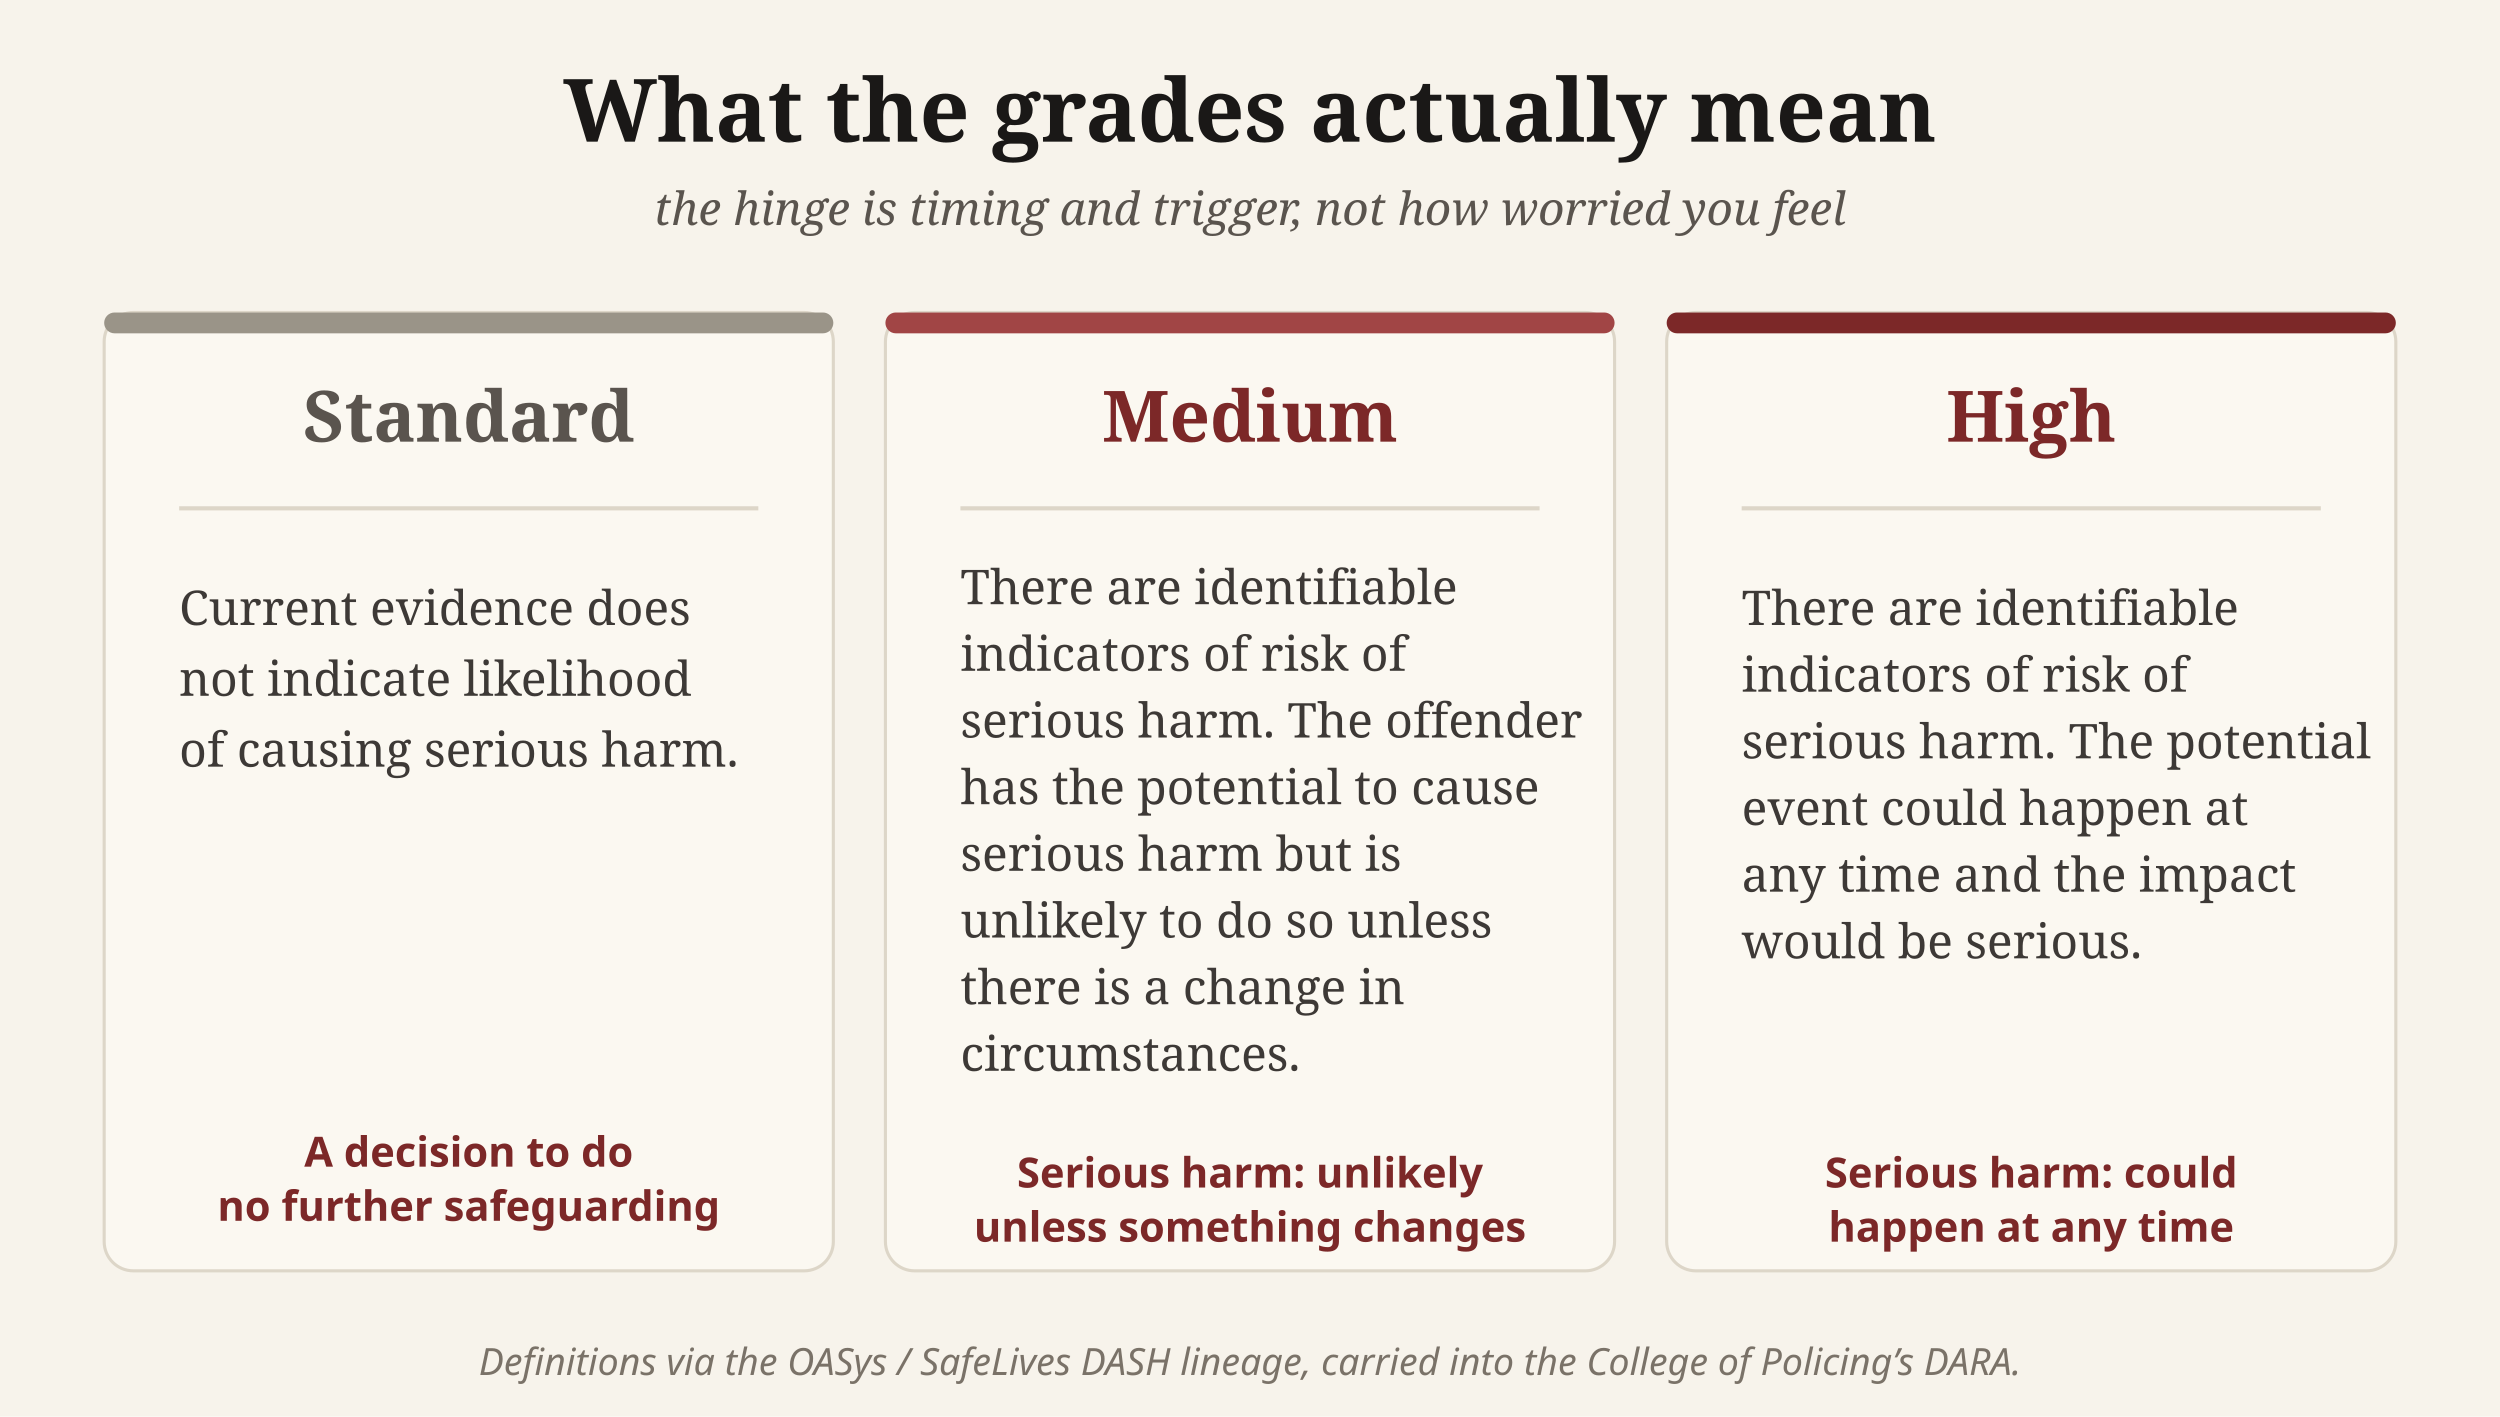
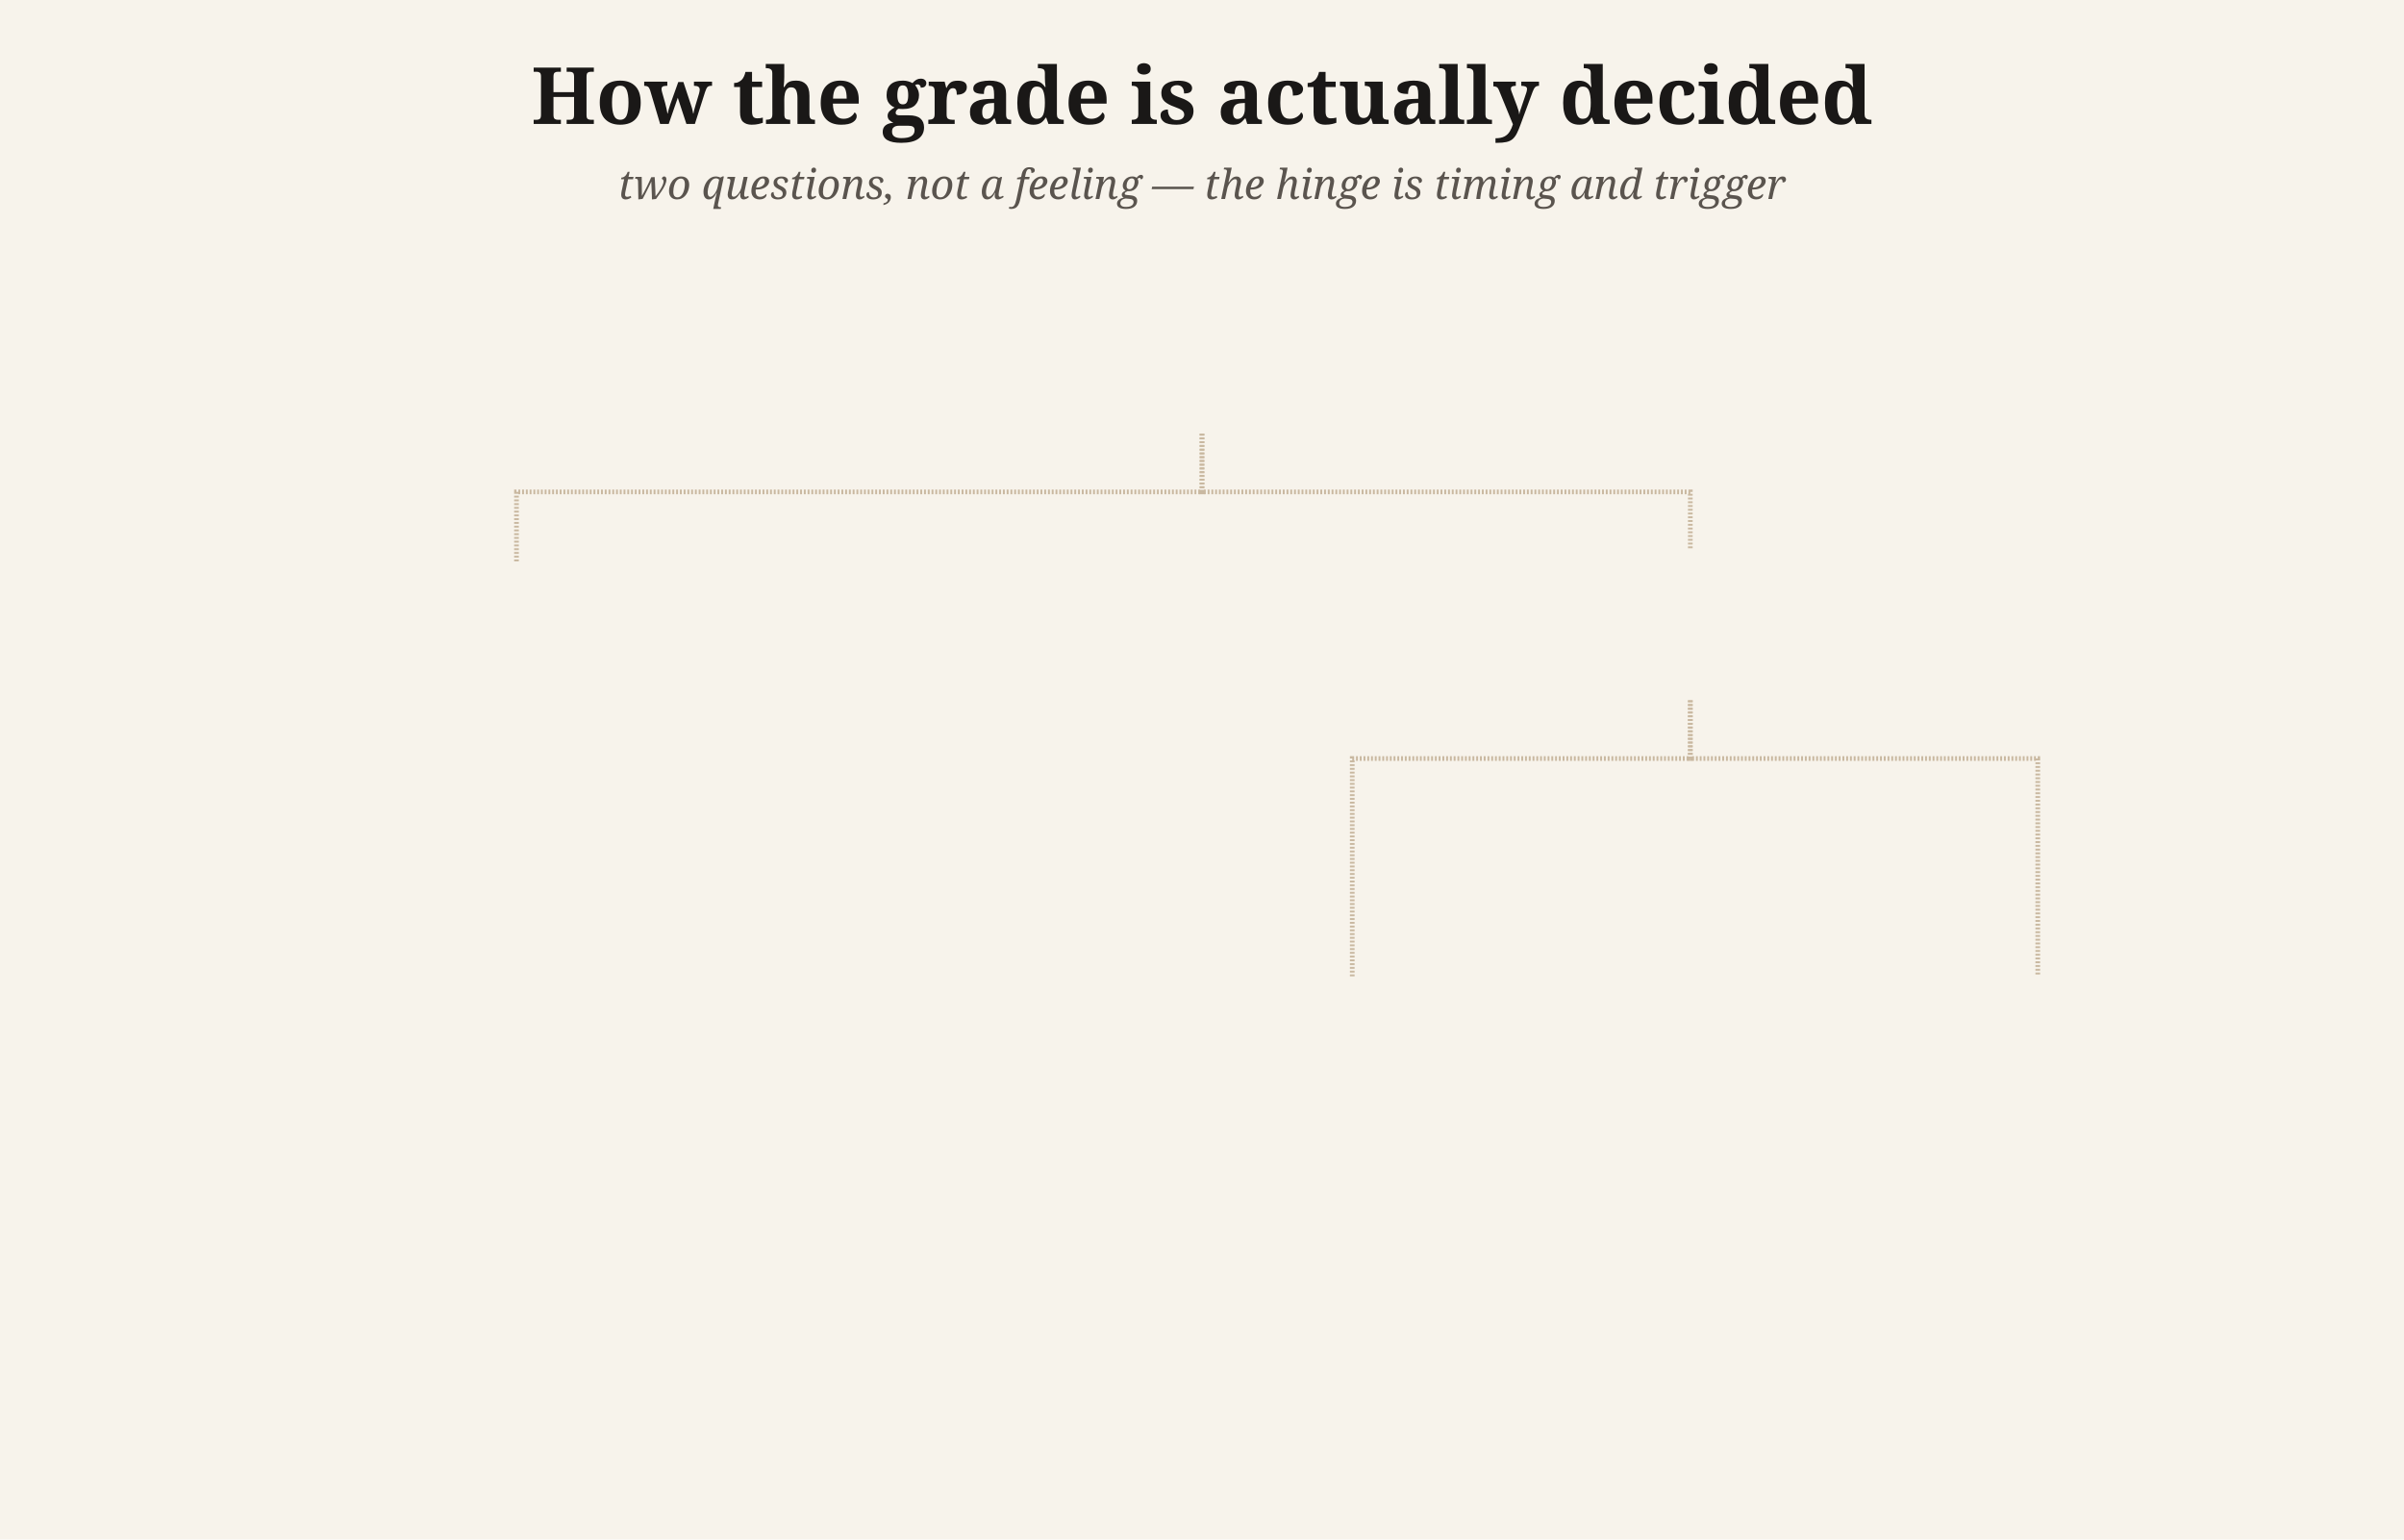
- <svg xmlns="http://www.w3.org/2000/svg" viewBox="0 0 1200 680" width="1200" height="680" role="img" aria-label="The three domestic abuse risk grades and their definitions. Standard: current evidence does not indicate likelihood of causing serious harm. Medium: there are identifiable indicators of risk of serious harm; the offender has the potential to cause serious harm but is unlikely to do so unless there is a change in circumstances. High: there are identifiable indicators of risk of serious harm; the potential event could happen at any time and the impact would be serious.">
-   <rect width="1200" height="680" fill="#f7f3eb" />
-   <text x="600" y="68" fill="#1a1817" font-family="Fraunces, Georgia, serif" font-size="42" font-weight="600" text-anchor="middle">What the grades actually mean</text>
-   <text x="600" y="108" fill="#5a544e" font-family="'Source Serif 4', Georgia, serif" font-size="22" font-style="italic" text-anchor="middle">the hinge is timing and trigger, not how worried you feel</text>
-   <rect x="50" y="150" width="350" height="460" rx="14" fill="#fbf8f1" stroke="#ddd6c8" stroke-width="1.5" />
-   <rect x="50" y="150" width="350" height="10" rx="5" fill="#9a9488" />
-   <text x="225" y="212" fill="#5a544e" font-family="Fraunces, Georgia, serif" font-size="34" font-weight="600" text-anchor="middle">Standard</text>
-   <line x1="86" y1="244" x2="364" y2="244" stroke="#ddd6c8" stroke-width="2" />
-   <g font-family="'Source Serif 4', Georgia, serif" font-size="23" fill="#3d3936">
-     <text x="86" y="300">Current evidence does</text>
-     <text x="86" y="334">not indicate likelihood</text>
-     <text x="86" y="368">of causing serious harm.</text>
+ <svg xmlns="http://www.w3.org/2000/svg" viewBox="0 0 1280 820" width="1280" height="820" role="img" aria-label="How the three domestic abuse risk grades are actually decided, shown as two questions. First question: are there identifiable indicators of risk of serious harm? If no, the grade is Standard — current evidence does not indicate a likelihood of serious harm, a decision to do no further safeguarding. If yes, a second question: could serious harm happen at any time? If no — only if circumstances change — the grade is Medium: indicators are present but serious harm is unlikely unless circumstances change; act now with a referral, follow-up or marker. If yes, the grade is High: indicators are present and serious harm could happen at any time; immediate active safeguarding. Definitions via the OASys and SafeLives DASH lineage, carried into the College of Policing's DARA.">
+   <defs>
+     <style>
+       .fig { font-family: 'DM Sans', system-ui, sans-serif; }
+       .serif { font-family: Fraunces, Georgia, serif; }
+       .bodyserif { font-family: 'Source Serif 4', Georgia, serif; }
+       .fade { opacity: 0; animation: fade .7s ease forwards; }
+       .draw { stroke-dasharray: 1; stroke-dashoffset: 1; animation: draw .8s ease forwards; }
+       .rise { opacity: 0; transform: translateY(14px); animation: rise .7s cubic-bezier(.2,.7,.3,1) forwards; }
+       @keyframes fade { to { opacity: 1; } }
+       @keyframes draw { to { stroke-dashoffset: 0; } }
+       @keyframes rise { to { opacity: 1; transform: translateY(0); } }
+       @keyframes hinge {
+         0%,100% { opacity: .0; }
+         50% { opacity: .55; }
+       }
+       .hingeglow { animation: hinge 2.8s ease-in-out infinite; animation-delay: 2.6s; }
+       @media (prefers-reduced-motion: reduce) {
+         .fade,.draw,.rise { opacity: 1 !important; transform: none !important; stroke-dashoffset: 0 !important; animation: none !important; }
+         .hingeglow { animation: none; opacity: .4; }
+       }
+     </style>
+   </defs>
+   <rect width="1280" height="820" fill="#f7f3eb" />
+   <text x="640" y="66" class="serif" fill="#1a1817" font-size="42" font-weight="600" text-anchor="middle">How the grade is actually decided</text>
+   <text x="640" y="106" class="bodyserif" fill="#5a544e" font-size="22" font-style="italic" text-anchor="middle">two questions, not a feeling — the hinge is timing and trigger</text>
+   <path class="draw" style="animation-delay:.7s" d="M640 230 V262 H275 V300" fill="none" stroke="#c9b8a0" stroke-width="2.5" pathLength="1" />
+   <path class="draw" style="animation-delay:.7s" d="M640 230 V262 H900 V292" fill="none" stroke="#c9b8a0" stroke-width="2.5" pathLength="1" />
+   <path class="draw" style="animation-delay:2.1s" d="M900 372 V404 H720 V520" fill="none" stroke="#c9b8a0" stroke-width="2.5" pathLength="1" />
+   <path class="draw" style="animation-delay:2.1s" d="M900 372 V404 H1085 V520" fill="none" stroke="#c9b8a0" stroke-width="2.5" pathLength="1" />
+   <g class="fade fig" style="animation-delay:1.3s" font-size="17" font-weight="600" text-anchor="middle">
+     <rect x="392" y="243" width="52" height="30" rx="15" fill="#efe7d7" />
+     <text x="418" y="264" fill="#5a544e">No</text>
+     <rect x="770" y="243" width="56" height="30" rx="15" fill="#efe7d7" />
+     <text x="798" y="264" fill="#7c2828">Yes</text>
  </g>
-   <text x="225" y="560" fill="#7c2828" font-family="'DM Sans', system-ui, sans-serif" font-size="20" font-weight="600" text-anchor="middle">A decision to do</text>
-   <text x="225" y="586" fill="#7c2828" font-family="'DM Sans', system-ui, sans-serif" font-size="20" font-weight="600" text-anchor="middle">no further safeguarding</text>
-   <rect x="425" y="150" width="350" height="460" rx="14" fill="#fbf8f1" stroke="#ddd6c8" stroke-width="1.5" />
-   <rect x="425" y="150" width="350" height="10" rx="5" fill="#a14545" />
-   <text x="600" y="212" fill="#7c2828" font-family="Fraunces, Georgia, serif" font-size="34" font-weight="600" text-anchor="middle">Medium</text>
-   <line x1="461" y1="244" x2="739" y2="244" stroke="#ddd6c8" stroke-width="2" />
-   <g font-family="'Source Serif 4', Georgia, serif" font-size="23" fill="#3d3936">
-     <text x="461" y="290">There are identifiable</text>
-     <text x="461" y="322">indicators of risk of</text>
-     <text x="461" y="354">serious harm. The offender</text>
-     <text x="461" y="386">has the potential to cause</text>
-     <text x="461" y="418">serious harm but is</text>
-     <text x="461" y="450">unlikely to do so unless</text>
-     <text x="461" y="482">there is a change in</text>
-     <text x="461" y="514">circumstances.</text>
+   <g class="fade fig" style="animation-delay:2.7s" font-size="17" font-weight="600" text-anchor="middle">
+     <rect x="694" y="385" width="52" height="30" rx="15" fill="#efe7d7" />
+     <text x="720" y="406" fill="#a14545">No</text>
+     <rect x="1059" y="385" width="56" height="30" rx="15" fill="#efe7d7" />
+     <text x="1087" y="406" fill="#7c2828">Yes</text>
  </g>
-   <text x="600" y="570" fill="#7c2828" font-family="'DM Sans', system-ui, sans-serif" font-size="20" font-weight="600" text-anchor="middle">Serious harm: unlikely</text>
-   <text x="600" y="596" fill="#7c2828" font-family="'DM Sans', system-ui, sans-serif" font-size="20" font-weight="600" text-anchor="middle">unless something changes</text>
-   <rect x="800" y="150" width="350" height="460" rx="14" fill="#fbf8f1" stroke="#ddd6c8" stroke-width="1.5" />
-   <rect x="800" y="150" width="350" height="10" rx="5" fill="#7c2828" />
-   <text x="975" y="212" fill="#7c2828" font-family="Fraunces, Georgia, serif" font-size="34" font-weight="600" text-anchor="middle">High</text>
-   <line x1="836" y1="244" x2="1114" y2="244" stroke="#ddd6c8" stroke-width="2" />
-   <g font-family="'Source Serif 4', Georgia, serif" font-size="23" fill="#3d3936">
-     <text x="836" y="300">There are identifiable</text>
-     <text x="836" y="332">indicators of risk of</text>
-     <text x="836" y="364">serious harm. The potential</text>
-     <text x="836" y="396">event could happen at</text>
-     <text x="836" y="428">any time and the impact</text>
-     <text x="836" y="460">would be serious.</text>
+   <text x="720" y="446" class="fade bodyserif" style="animation-delay:2.7s" font-size="16" font-style="italic" fill="#7a7268" text-anchor="middle">only if circumstances change</text>
+   <g class="fade" style="animation-delay:0s">
+     <rect x="280" y="152" width="720" height="78" rx="39" fill="#fbf8f1" stroke="#a14545" stroke-width="2.5" />
+     <text x="640" y="188" class="fig" fill="#3d3936" font-size="24" font-weight="600" text-anchor="middle">Are there identifiable indicators of</text>
+     <text x="640" y="216" class="fig" fill="#3d3936" font-size="24" font-weight="600" text-anchor="middle">risk of serious harm?</text>
  </g>
-   <text x="975" y="570" fill="#7c2828" font-family="'DM Sans', system-ui, sans-serif" font-size="20" font-weight="600" text-anchor="middle">Serious harm: could</text>
-   <text x="975" y="596" fill="#7c2828" font-family="'DM Sans', system-ui, sans-serif" font-size="20" font-weight="600" text-anchor="middle">happen at any time</text>
-   <text x="600" y="660" fill="#7a7268" font-family="'DM Sans', system-ui, sans-serif" font-size="18" font-style="italic" text-anchor="middle">Definitions via the OASys / SafeLives DASH lineage, carried into the College of Policing’s DARA.</text>
+   <g class="fade" style="animation-delay:1.9s">
+     <rect class="hingeglow" x="629" y="286" width="542" height="86" rx="43" fill="none" stroke="#7c2828" stroke-width="9" />
+     <rect x="635" y="292" width="530" height="74" rx="37" fill="#fbf8f1" stroke="#7c2828" stroke-width="2.5" />
+     <text x="900" y="326" class="fig" fill="#3d3936" font-size="23" font-weight="600" text-anchor="middle">Could serious harm happen</text>
+     <text x="900" y="354" class="fig" fill="#3d3936" font-size="23" font-weight="600" text-anchor="middle">at <tspan font-style="italic" fill="#7c2828">any time</tspan>?</text>
+     <text x="900" y="270" class="fig" fill="#7c2828" font-size="15" font-weight="600" letter-spacing="3" text-anchor="middle">THE HINGE</text>
+   </g>
+   <g class="rise" style="animation-delay:1.3s">
+     <rect x="100" y="300" width="350" height="238" rx="14" fill="#fbf8f1" stroke="#ddd6c8" stroke-width="1.5" />
+     <rect x="100" y="300" width="350" height="11" rx="5.5" fill="#9a9488" />
+     <text x="128" y="356" class="serif" fill="#5a544e" font-size="32" font-weight="600">Standard</text>
+     <g class="bodyserif" fill="#3d3936" font-size="19">
+       <text x="128" y="404">No indicators of a likelihood</text>
+       <text x="128" y="430">of serious harm.</text>
+     </g>
+     <line x1="128" y1="458" x2="422" y2="458" stroke="#e6ddcc" stroke-width="1.5" />
+     <text x="128" y="492" class="fig" fill="#7a7268" font-size="16" font-weight="600">A decision to do</text>
+     <text x="128" y="514" class="fig" fill="#7a7268" font-size="16" font-weight="600">no further safeguarding.</text>
+   </g>
+   <text x="275" y="600" class="fade bodyserif" style="animation-delay:1.6s" font-size="18" font-style="italic" fill="#8a8175" text-anchor="middle">The grade we avoid — and the one</text>
+   <text x="275" y="624" class="fade bodyserif" style="animation-delay:1.6s" font-size="18" font-style="italic" fill="#8a8175" text-anchor="middle">that gives the others their weight.</text>
+   <g class="rise" style="animation-delay:2.6s">
+     <rect x="545" y="520" width="350" height="252" rx="14" fill="#fbf8f1" stroke="#e2c4c4" stroke-width="1.5" />
+     <rect x="545" y="520" width="350" height="11" rx="5.5" fill="#a14545" />
+     <text x="573" y="576" class="serif" fill="#a14545" font-size="32" font-weight="600">Medium</text>
+     <g class="bodyserif" fill="#3d3936" font-size="19">
+       <text x="573" y="622">Indicators are present — but</text>
+       <text x="573" y="648">serious harm is unlikely unless</text>
+       <text x="573" y="674">circumstances change.</text>
+     </g>
+     <line x1="573" y1="700" x2="867" y2="700" stroke="#e6ddcc" stroke-width="1.5" />
+     <text x="573" y="734" class="fig" fill="#a14545" font-size="16" font-weight="600">Act now: a referral,</text>
+     <text x="573" y="756" class="fig" fill="#a14545" font-size="16" font-weight="600">a follow-up, a marker.</text>
+   </g>
+   <g class="rise" style="animation-delay:2.6s">
+     <rect x="910" y="520" width="350" height="252" rx="14" fill="#fbf8f1" stroke="#d9a9a9" stroke-width="1.5" />
+     <rect x="910" y="520" width="350" height="11" rx="5.5" fill="#7c2828" />
+     <text x="938" y="576" class="serif" fill="#7c2828" font-size="32" font-weight="600">High</text>
+     <g class="bodyserif" fill="#3d3936" font-size="19">
+       <text x="938" y="622">Indicators are present — and</text>
+       <text x="938" y="648">serious harm could happen</text>
+       <text x="938" y="674">at any time.</text>
+     </g>
+     <line x1="938" y1="700" x2="1232" y2="700" stroke="#e6ddcc" stroke-width="1.5" />
+     <text x="938" y="734" class="fig" fill="#7c2828" font-size="16" font-weight="600">Immediate, active</text>
+     <text x="938" y="756" class="fig" fill="#7c2828" font-size="16" font-weight="600">safeguarding.</text>
+   </g>
+   <text x="640" y="806" class="fade fig" style="animation-delay:3s" fill="#8a8175" font-size="17" font-style="italic" text-anchor="middle">Definitions via the OASys / SafeLives DASH lineage, carried into the College of Policing’s DARA.</text>
</svg>
